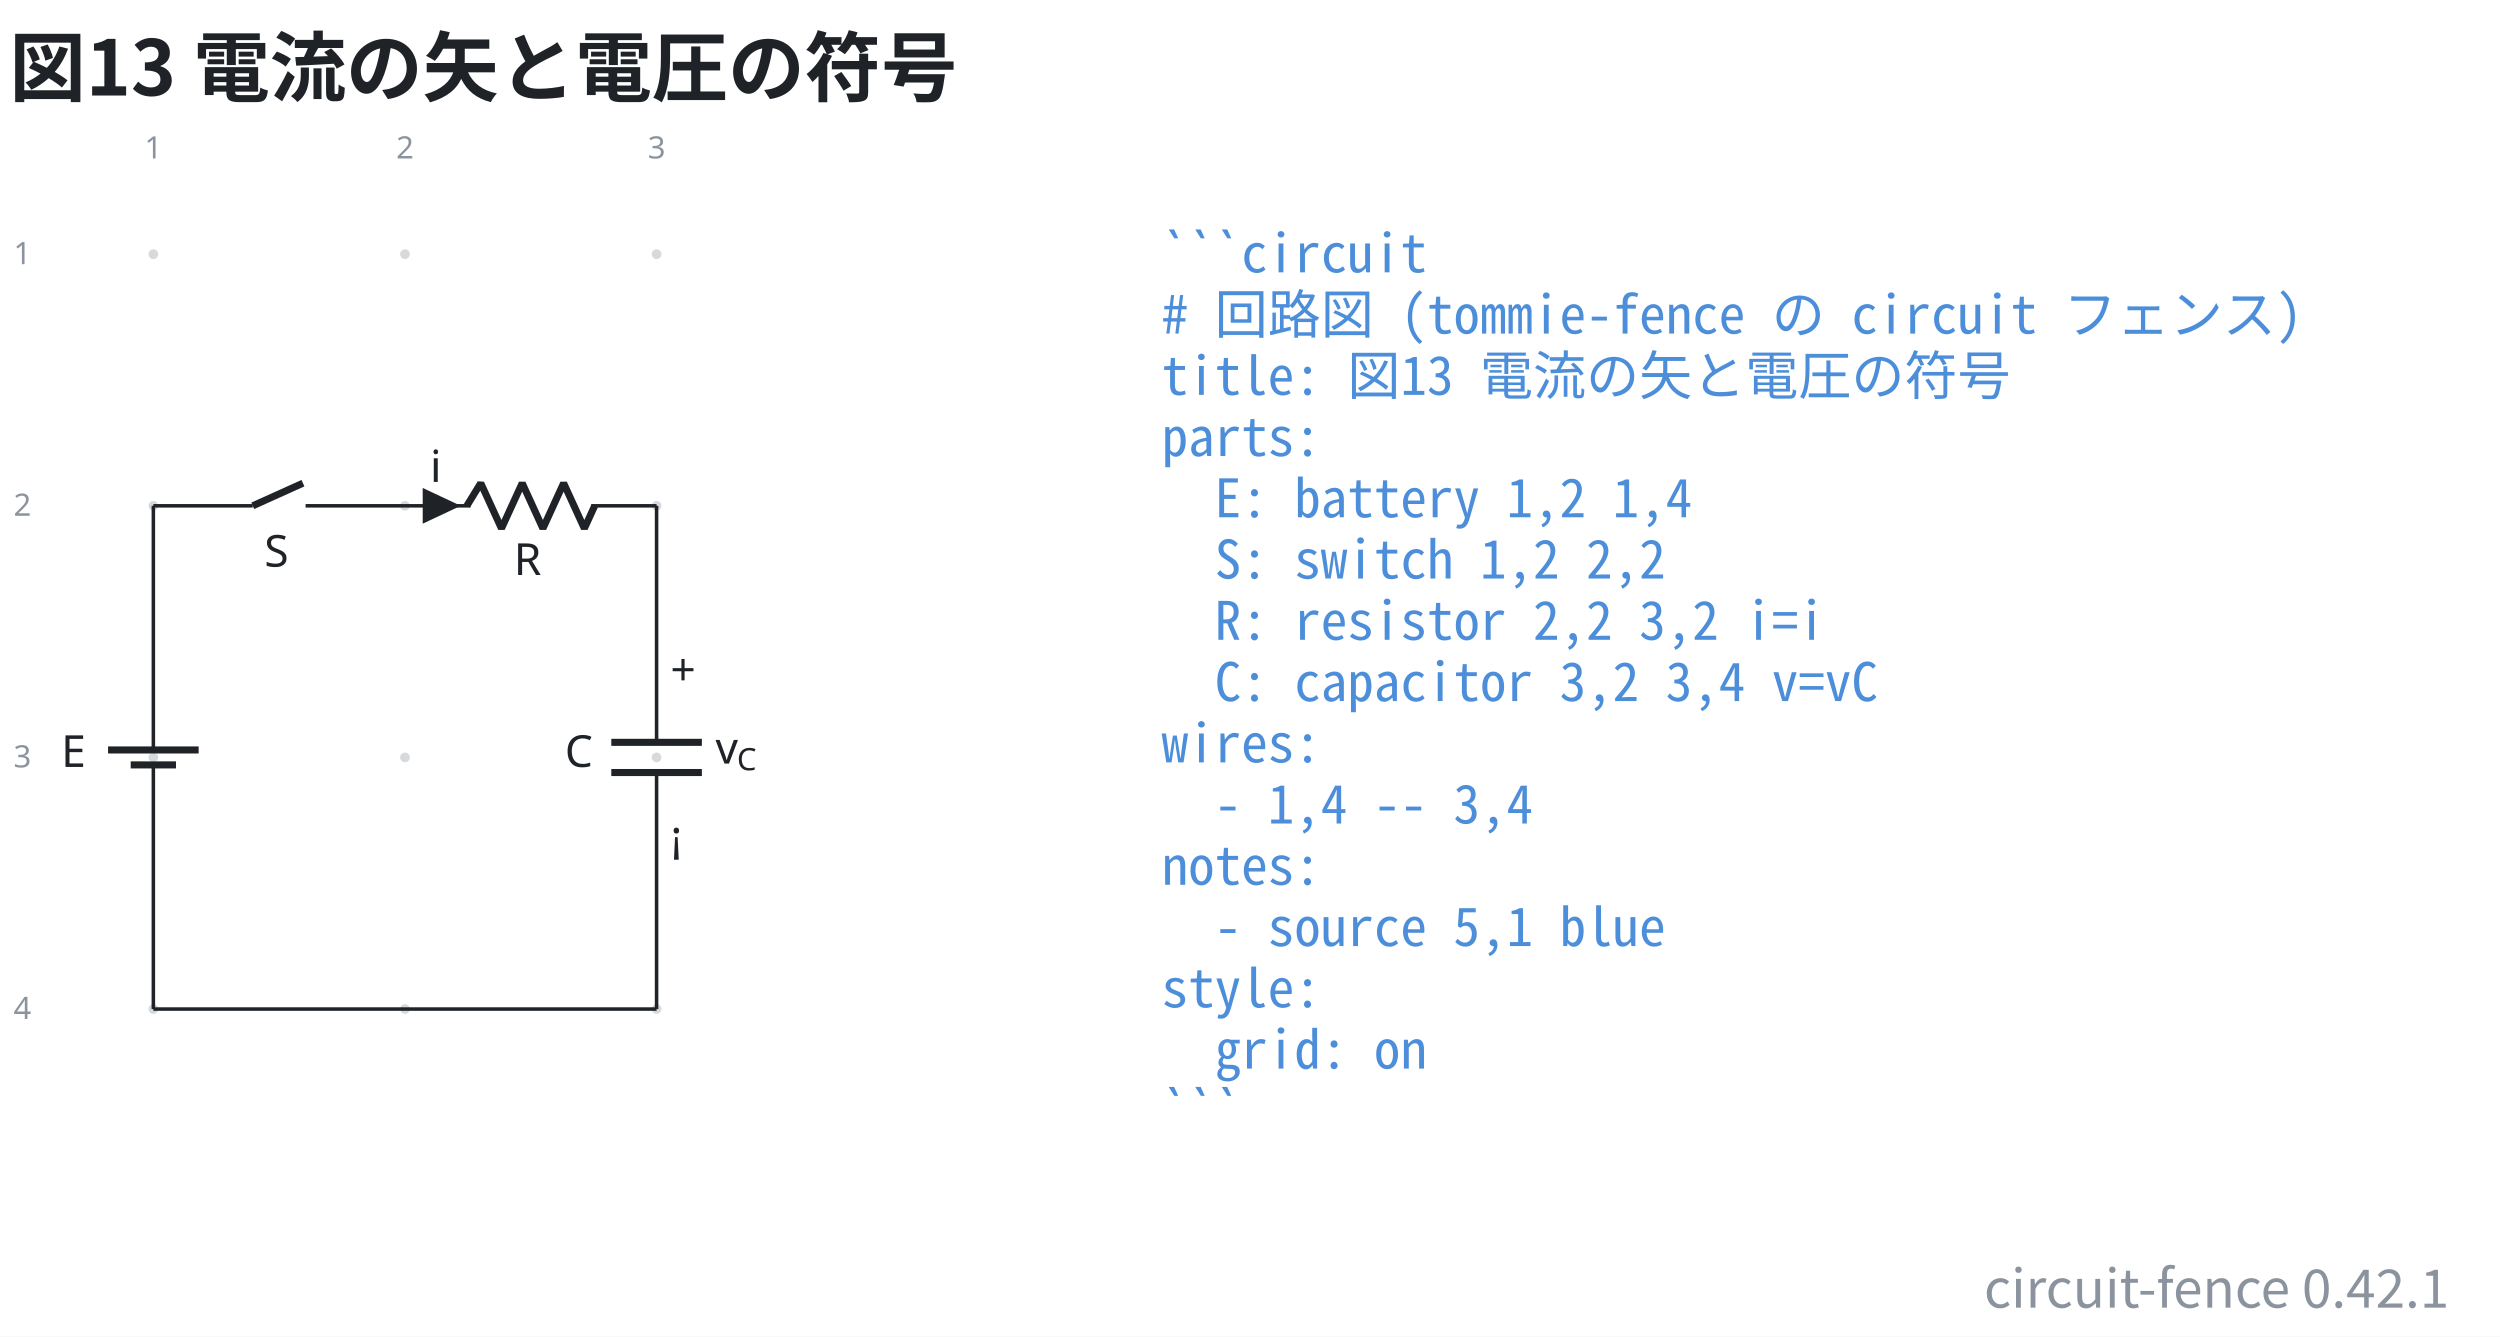
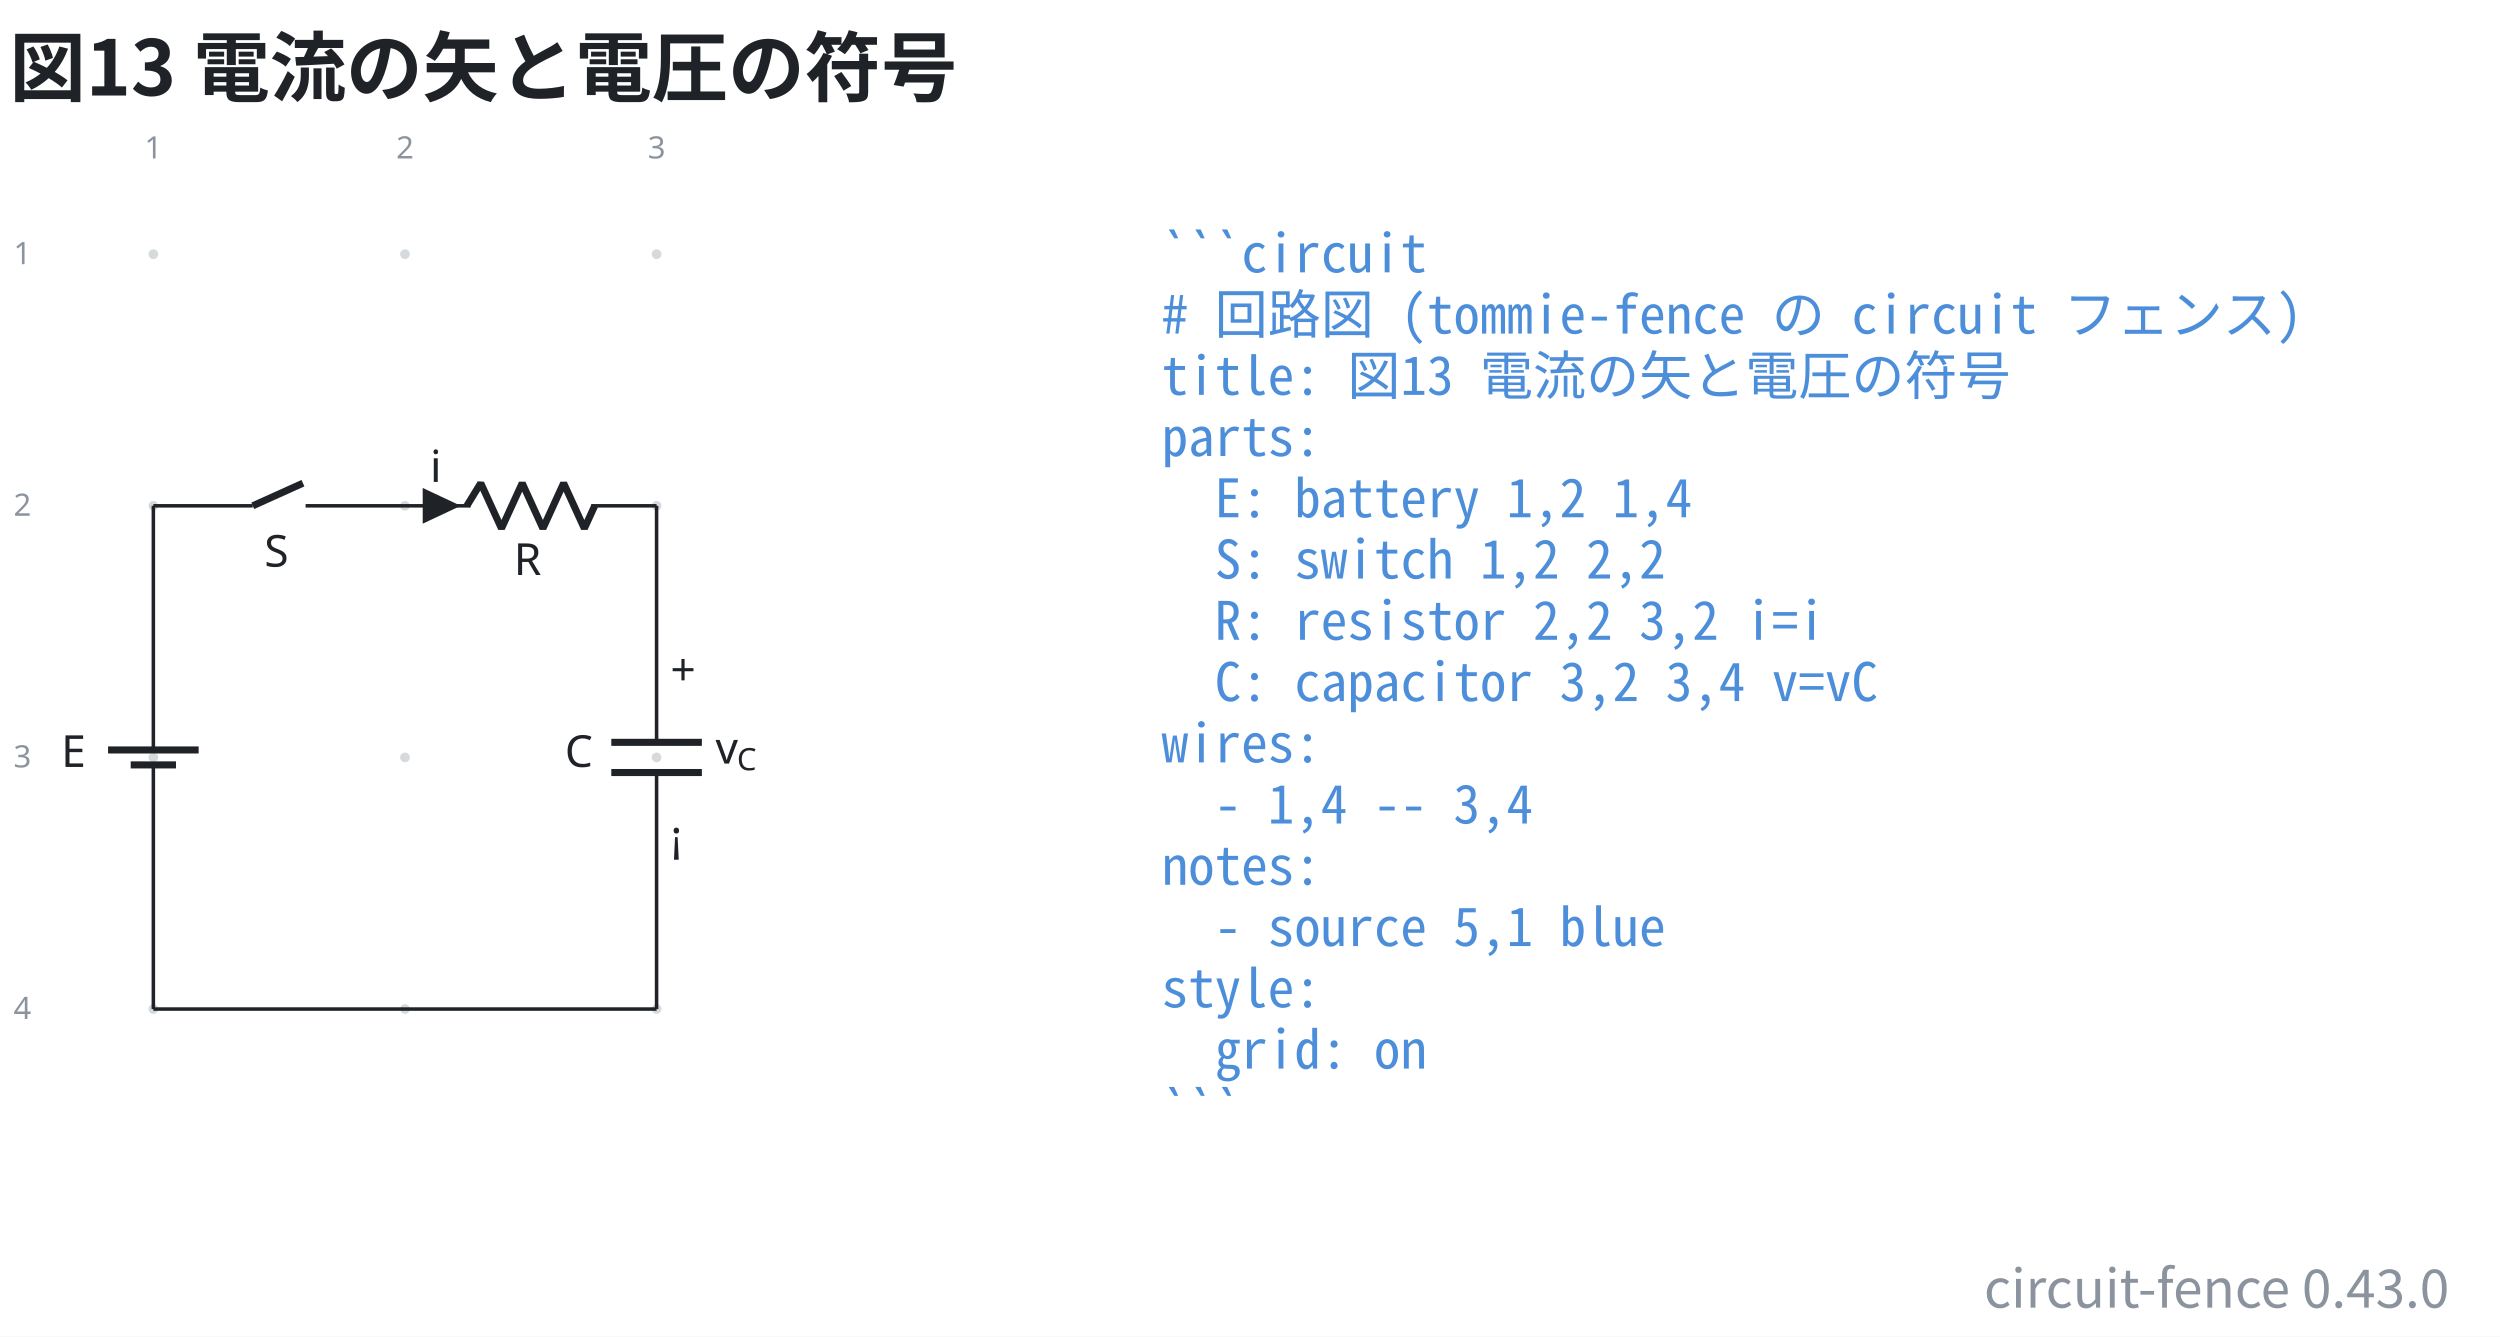
- <svg xmlns="http://www.w3.org/2000/svg" data-figure-paper="#ffffff" data-circuit-fence="0.42.1" fill="#1f2328" width="753.863" height="403.043" viewBox="-72 -72 565.397 302.282">
+ <svg xmlns="http://www.w3.org/2000/svg" data-figure-paper="#ffffff" data-circuit-fence="0.43.0" fill="#1f2328" width="753.863" height="403.043" viewBox="-72 -72 565.397 302.282">
  <rect x="-72" y="-72" width="565.397" height="302.282" fill="#ffffff" />
  <g stroke="#1f2328" stroke-miterlimit="10" stroke-width=".8">
    <path fill="#8b949e" fill-opacity=".35" stroke="none" stroke-opacity=".35" d="M-36.218-14.511a1.1 1.1 0 1 0-2.2 0 1.1 1.1 0 0 0 2.2 0M-36.218 42.394a1.1 1.1 0 1 0-2.2 0 1.1 1.1 0 0 0 2.2 0M-36.218 99.3a1.1 1.1 0 1 0-2.2 0 1.1 1.1 0 0 0 2.2 0M-36.218 156.205a1.1 1.1 0 1 0-2.2 0 1.1 1.1 0 0 0 2.2 0M20.688-14.511a1.1 1.1 0 1 0-2.2 0 1.1 1.1 0 0 0 2.2 0M20.688 42.394a1.1 1.1 0 1 0-2.2 0 1.1 1.1 0 0 0 2.2 0M20.688 99.3a1.1 1.1 0 1 0-2.2 0 1.1 1.1 0 0 0 2.2 0M20.688 156.205a1.1 1.1 0 1 0-2.2 0 1.1 1.1 0 0 0 2.2 0M77.593-14.511a1.1 1.1 0 1 0-2.2 0 1.1 1.1 0 0 0 2.2 0M77.593 42.394a1.1 1.1 0 1 0-2.2 0 1.1 1.1 0 0 0 2.2 0M77.593 99.3a1.1 1.1 0 1 0-2.2 0 1.1 1.1 0 0 0 2.2 0M77.593 156.205a1.1 1.1 0 1 0-2.2 0 1.1 1.1 0 0 0 2.2 0m-1.1 0" />
    <g fill="#8b949e" stroke="#8b949e">
      <text x="-37.318" y="-14.511" fill="#8b949e" stroke="none" font-family="cmr7" font-size="7" transform="translate(-1.993 -21.645)">1</text>
    </g>
    <g fill="#8b949e" stroke="#8b949e">
      <text x="-37.318" y="-14.511" fill="#8b949e" stroke="none" font-family="cmr7" font-size="7" transform="translate(54.912 -21.645)">2</text>
    </g>
    <g fill="#8b949e" stroke="#8b949e">
      <text x="-37.318" y="-14.511" fill="#8b949e" stroke="none" font-family="cmr7" font-size="7" transform="translate(111.818 -21.645)">3</text>
    </g>
    <g fill="#8b949e" stroke="#8b949e">
      <text x="-37.318" y="-14.511" fill="#8b949e" stroke="none" font-family="cmr7" font-size="7" transform="translate(-31.62 2.256)">1</text>
    </g>
    <g fill="#8b949e" stroke="#8b949e">
      <text x="-37.318" y="-14.511" fill="#8b949e" stroke="none" font-family="cmr7" font-size="7" transform="translate(-31.62 59.161)">2</text>
    </g>
    <g fill="#8b949e" stroke="#8b949e">
      <text x="-37.318" y="-14.511" fill="#8b949e" stroke="none" font-family="cmr7" font-size="7" transform="translate(-31.62 116.067)">3</text>
    </g>
    <g fill="#8b949e" stroke="#8b949e">
      <text x="-37.318" y="-14.511" fill="#8b949e" stroke="none" font-family="cmr7" font-size="7" transform="translate(-31.62 172.972)">4</text>
    </g>
    <path fill="none" d="M-37.318 42.394v.4m0-.4v51.784m0 10.243v51.784m0-.4v.4M-37.318 100.99v3.431m0-6.811v-3.432" />
    <g stroke-width="1.6">
      <path fill="none" d="M-32.196 100.99H-42.44m15.364-3.38H-47.56" />
    </g>
    <text x="-37.318" y="-14.511" stroke="none" font-family="cmmi10" font-size="10" transform="translate(-20.84 115.964)">E</text>
    <path fill="none" d="M-37.318 42.394h.4m-.4 0h22.478m11.95 0h22.478m-.4 0h.4" />
    <g stroke-width="1.6">
      <path fill="none" d="m-14.84 42.394 11.353-5.121" />
    </g>
    <text x="-37.318" y="-14.511" stroke="none" font-family="cmmi10" font-size="10" transform="translate(25.099 70.676)">S</text>
    <path fill="none" d="M19.588 42.394h.4m-.4 0h14.795m27.315 0h14.795m-56.905 0h14.795m41.71 0h.4" />
    <g stroke-linejoin="bevel" stroke-width="1.6">
      <path fill="none" d="m33.583 42.394 3.143-5.121 4.686 10.243 4.686-10.243 4.685 10.243 4.686-10.243 4.686 10.243 2.343-5.122" />
    </g>
    <text x="-37.318" y="-14.511" stroke="none" font-family="cmmi10" font-size="10" transform="translate(81.523 72.554)">R</text>
    <path d="M23.998 42.394v3.415l7.255-3.415-7.255-3.414v3.414" />
    <text x="-37.318" y="-14.511" stroke="none" font-family="cmmi10" font-size="10" transform="translate(62.58 51.505)">i</text>
    <path fill="none" d="M76.493 42.394v.4m0-.4v53.492m0 6.828v53.491m0-.4v.4" />
    <g stroke-width="1.6">
      <path fill="none" d="M86.736 95.886H66.25m20.486 6.828H66.25" />
    </g>
    <text x="-37.318" y="-14.511" stroke="none" font-family="cmmi10" font-size="10" transform="translate(93.067 115.964)">C</text>
    <text x="-37.318" y="-14.511" stroke="none" font-family="cmr10" font-size="10" transform="translate(116.942 97.49)">+</text>
    <text x="-37.318" y="-14.511" stroke="none" font-family="cmsy10" font-size="10" transform="translate(116.942 135.133)">¡</text>
    <g stroke="none">
      <text x="-37.318" y="-14.511" font-family="cmmi10" font-size="10" transform="translate(127.137 115.214)">v</text>
      <text x="-32.471" y="-13.011" font-family="cmmi7" font-size="7" transform="translate(127.137 115.214)">C</text>
    </g>
    <path fill="none" d="M-37.318 156.205H76.493" />
    <g>
      <text x="-37.318" y="-14.511" fill="#4c8eda" stroke="none" font-family="'Noto Sans Mono CJK JP',ui-monospace,'SFMono-Regular',Consolas,'Liberation Mono',monospace" font-size="12" transform="translate(228.022 4.1)" xml:space="preserve">```circuit</text>
    </g>
    <g>
      <text x="-37.318" y="-14.511" fill="#4c8eda" stroke="none" font-family="'Noto Sans Mono CJK JP',ui-monospace,'SFMono-Regular',Consolas,'Liberation Mono',monospace" font-size="12" transform="translate(228.022 17.956)" xml:space="preserve"># 回路図 (tommie-fence の circuit フェンス)</text>
    </g>
    <g>
      <text x="-37.318" y="-14.511" fill="#4c8eda" stroke="none" font-family="'Noto Sans Mono CJK JP',ui-monospace,'SFMono-Regular',Consolas,'Liberation Mono',monospace" font-size="12" transform="translate(228.022 31.813)" xml:space="preserve">title: 図13 電流の矢と電圧の符号</text>
    </g>
    <g>
      <text x="-37.318" y="-14.511" fill="#4c8eda" stroke="none" font-family="'Noto Sans Mono CJK JP',ui-monospace,'SFMono-Regular',Consolas,'Liberation Mono',monospace" font-size="12" transform="translate(228.022 45.641)" xml:space="preserve">parts:</text>
    </g>
    <g>
      <text x="-37.318" y="-14.511" fill="#4c8eda" stroke="none" font-family="'Noto Sans Mono CJK JP',ui-monospace,'SFMono-Regular',Consolas,'Liberation Mono',monospace" font-size="12" transform="translate(228.022 59.498)" xml:space="preserve">  E: battery 1,2 1,4</text>
    </g>
    <g>
      <text x="-37.318" y="-14.511" fill="#4c8eda" stroke="none" font-family="'Noto Sans Mono CJK JP',ui-monospace,'SFMono-Regular',Consolas,'Liberation Mono',monospace" font-size="12" transform="translate(228.022 73.354)" xml:space="preserve">  S: switch 1,2 2,2</text>
    </g>
    <g>
      <text x="-37.318" y="-14.511" fill="#4c8eda" stroke="none" font-family="'Noto Sans Mono CJK JP',ui-monospace,'SFMono-Regular',Consolas,'Liberation Mono',monospace" font-size="12" transform="translate(228.022 87.21)" xml:space="preserve">  R: resistor 2,2 3,2 i=i</text>
    </g>
    <g>
      <text x="-37.318" y="-14.511" fill="#4c8eda" stroke="none" font-family="'Noto Sans Mono CJK JP',ui-monospace,'SFMono-Regular',Consolas,'Liberation Mono',monospace" font-size="12" transform="translate(228.022 101.067)" xml:space="preserve">  C: capacitor 3,2 3,4 v=vC</text>
    </g>
    <g>
      <text x="-37.318" y="-14.511" fill="#4c8eda" stroke="none" font-family="'Noto Sans Mono CJK JP',ui-monospace,'SFMono-Regular',Consolas,'Liberation Mono',monospace" font-size="12" transform="translate(228.022 114.924)" xml:space="preserve">wires:</text>
    </g>
    <g>
      <text x="-37.318" y="-14.511" fill="#4c8eda" stroke="none" font-family="'Noto Sans Mono CJK JP',ui-monospace,'SFMono-Regular',Consolas,'Liberation Mono',monospace" font-size="12" transform="translate(228.022 128.751)" xml:space="preserve">  - 1,4 -- 3,4</text>
    </g>
    <g>
      <text x="-37.318" y="-14.511" fill="#4c8eda" stroke="none" font-family="'Noto Sans Mono CJK JP',ui-monospace,'SFMono-Regular',Consolas,'Liberation Mono',monospace" font-size="12" transform="translate(228.022 142.608)" xml:space="preserve">notes:</text>
    </g>
    <g>
      <text x="-37.318" y="-14.511" fill="#4c8eda" stroke="none" font-family="'Noto Sans Mono CJK JP',ui-monospace,'SFMono-Regular',Consolas,'Liberation Mono',monospace" font-size="12" transform="translate(228.022 156.464)" xml:space="preserve">  - source 5,1 blue</text>
    </g>
    <g>
      <text x="-37.318" y="-14.511" fill="#4c8eda" stroke="none" font-family="'Noto Sans Mono CJK JP',ui-monospace,'SFMono-Regular',Consolas,'Liberation Mono',monospace" font-size="12" transform="translate(228.022 170.32)" xml:space="preserve">style:</text>
    </g>
    <g>
      <text x="-37.318" y="-14.511" fill="#4c8eda" stroke="none" font-family="'Noto Sans Mono CJK JP',ui-monospace,'SFMono-Regular',Consolas,'Liberation Mono',monospace" font-size="12" transform="translate(228.022 184.177)" xml:space="preserve">  grid: on</text>
    </g>
    <g>
      <text x="-37.318" y="-14.511" fill="#4c8eda" stroke="none" font-family="'Noto Sans Mono CJK JP',ui-monospace,'SFMono-Regular',Consolas,'Liberation Mono',monospace" font-size="12" transform="translate(228.022 198.034)" xml:space="preserve">```</text>
    </g>
    <g>
      <text x="-37.318" y="-14.511" fill="#1f2328" stroke="none" font-family="'Noto Sans CJK JP','Noto Sans JP','Hiragino Sans','Yu Gothic',sans-serif" font-size="17.28" transform="translate(-32.552 -35.889)" font-weight="bold">図13 電流の矢と電圧の符号</text>
    </g>
    <g>
-       <text x="-37.318" y="-14.511" fill="#8b949e" stroke="none" font-family="'Noto Sans CJK JP','Noto Sans JP','Hiragino Sans','Yu Gothic',sans-serif" font-size="12" transform="translate(519.236 238.25)" text-anchor="end">circuit-fence 0.42.1</text>
+       <text x="-37.318" y="-14.511" fill="#8b949e" stroke="none" font-family="'Noto Sans CJK JP','Noto Sans JP','Hiragino Sans','Yu Gothic',sans-serif" font-size="12" transform="translate(519.236 238.25)" text-anchor="end">circuit-fence 0.43.0</text>
    </g>
  </g>
</svg>
